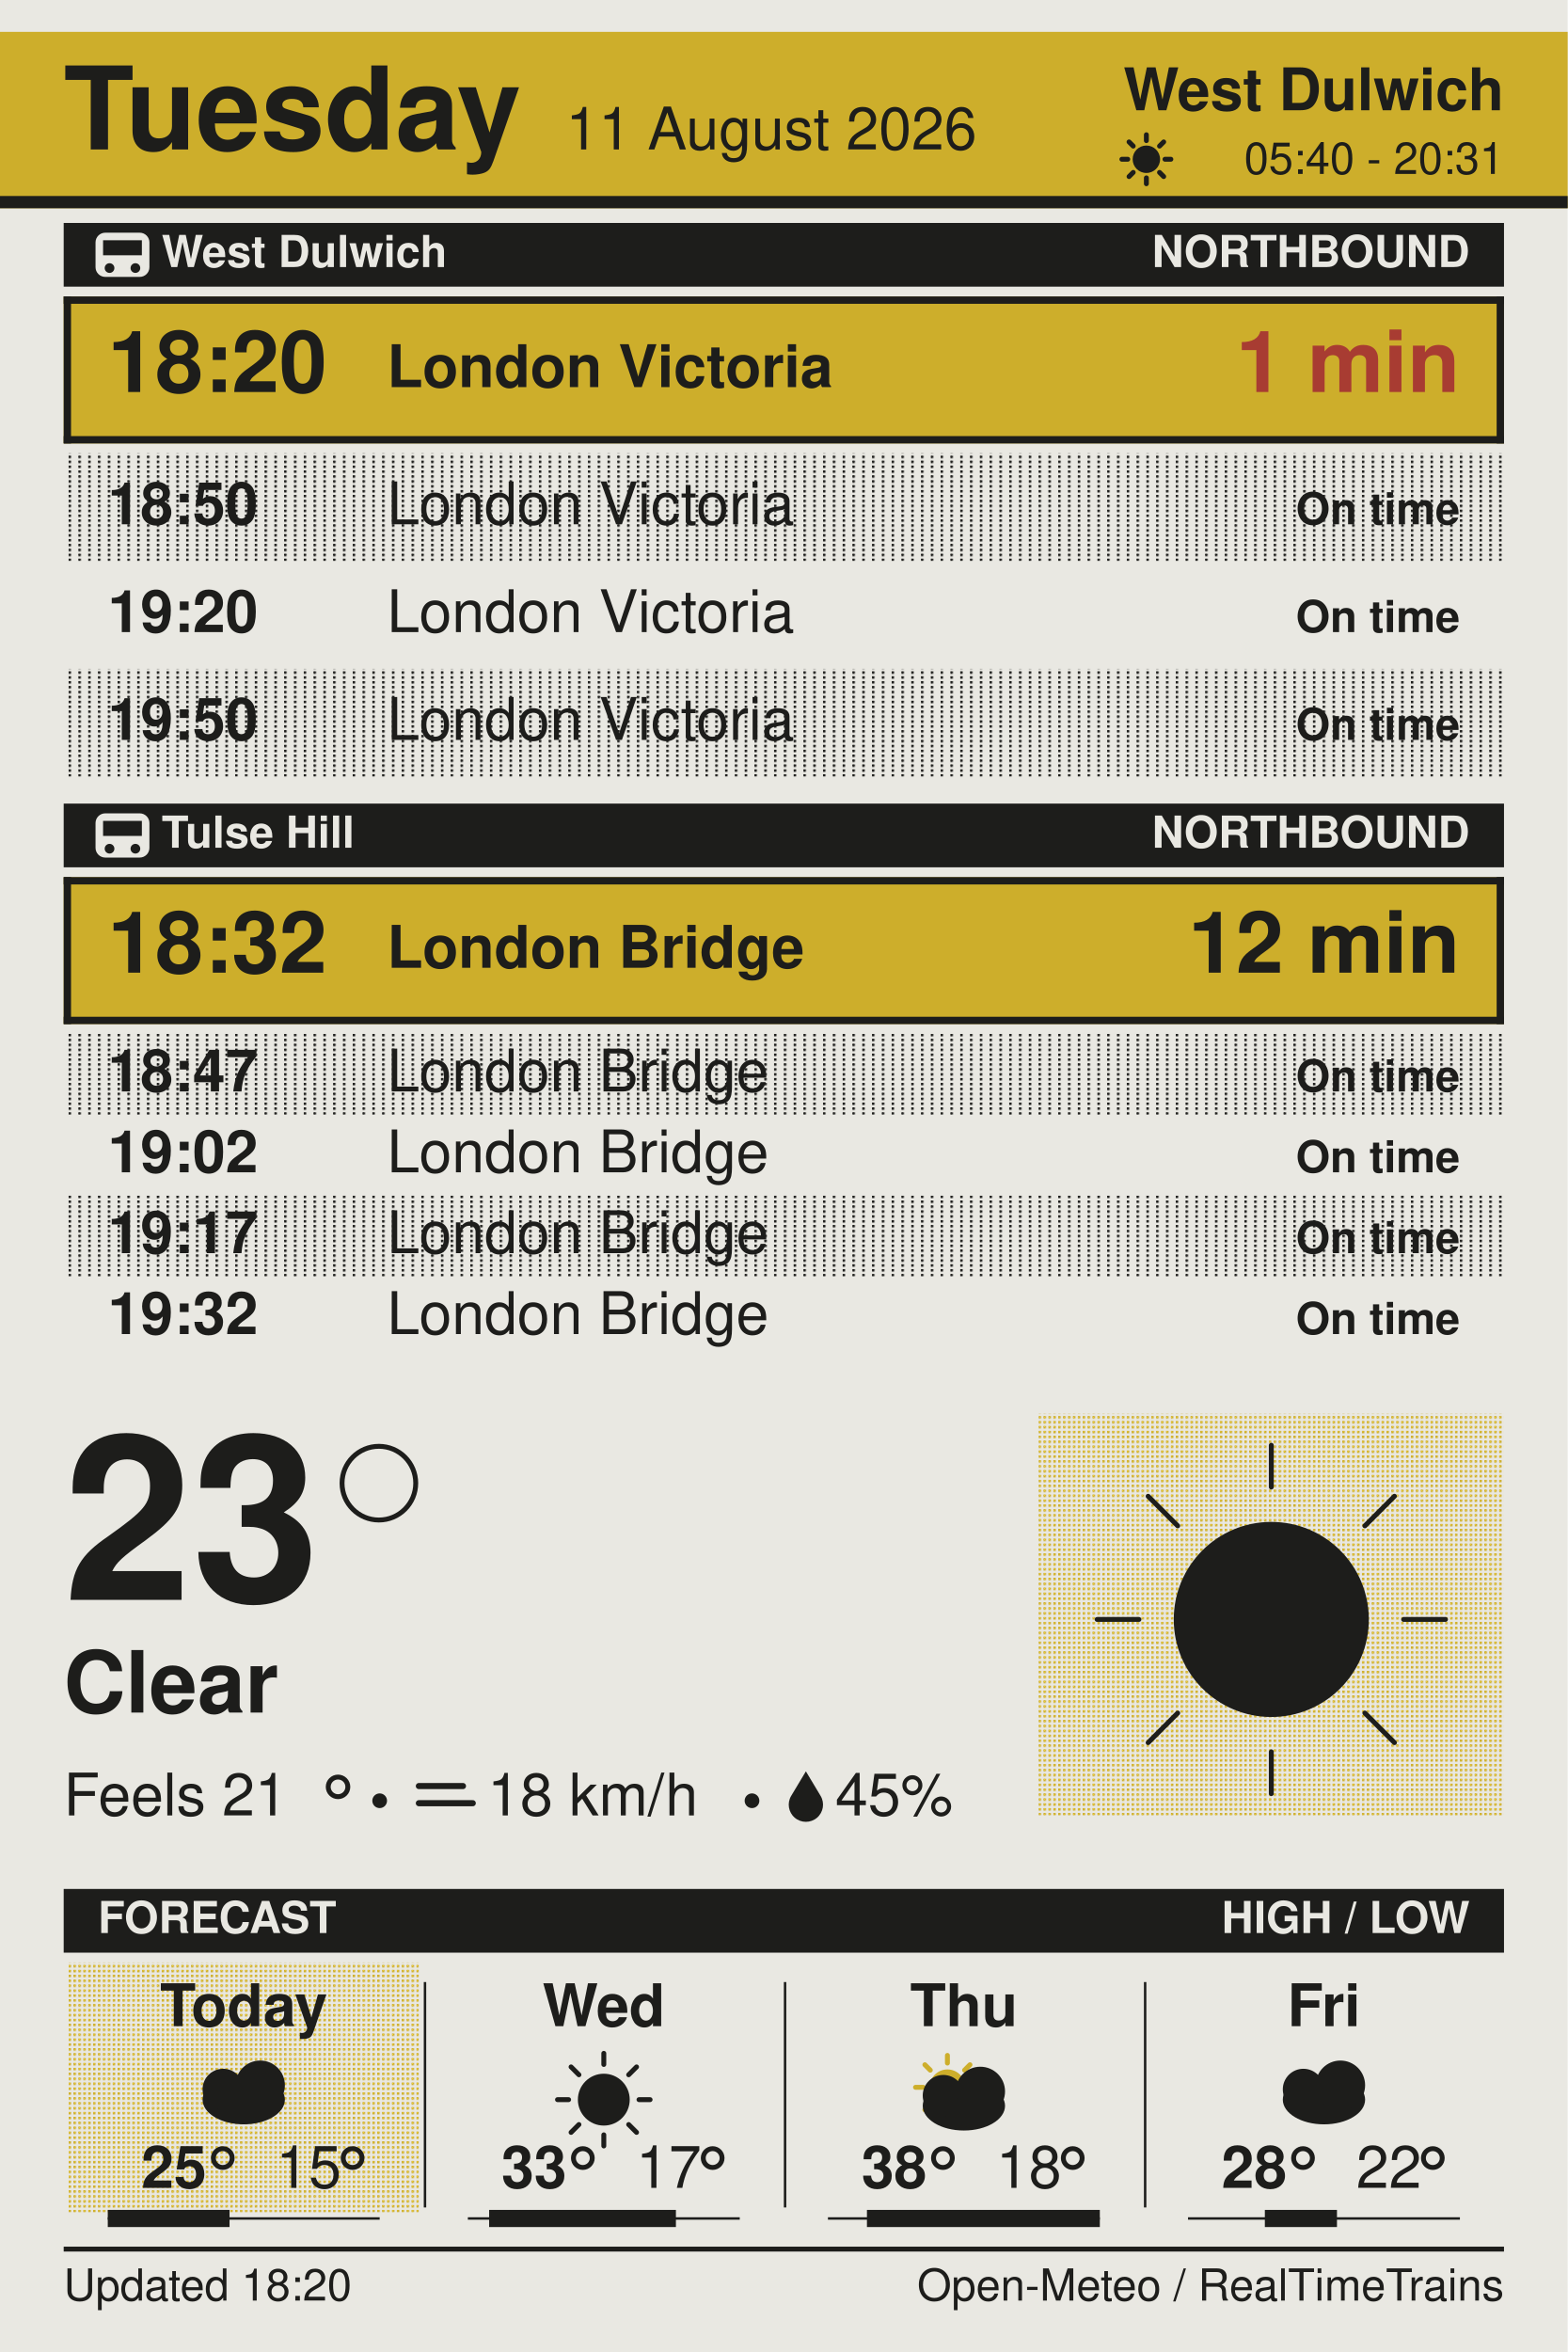
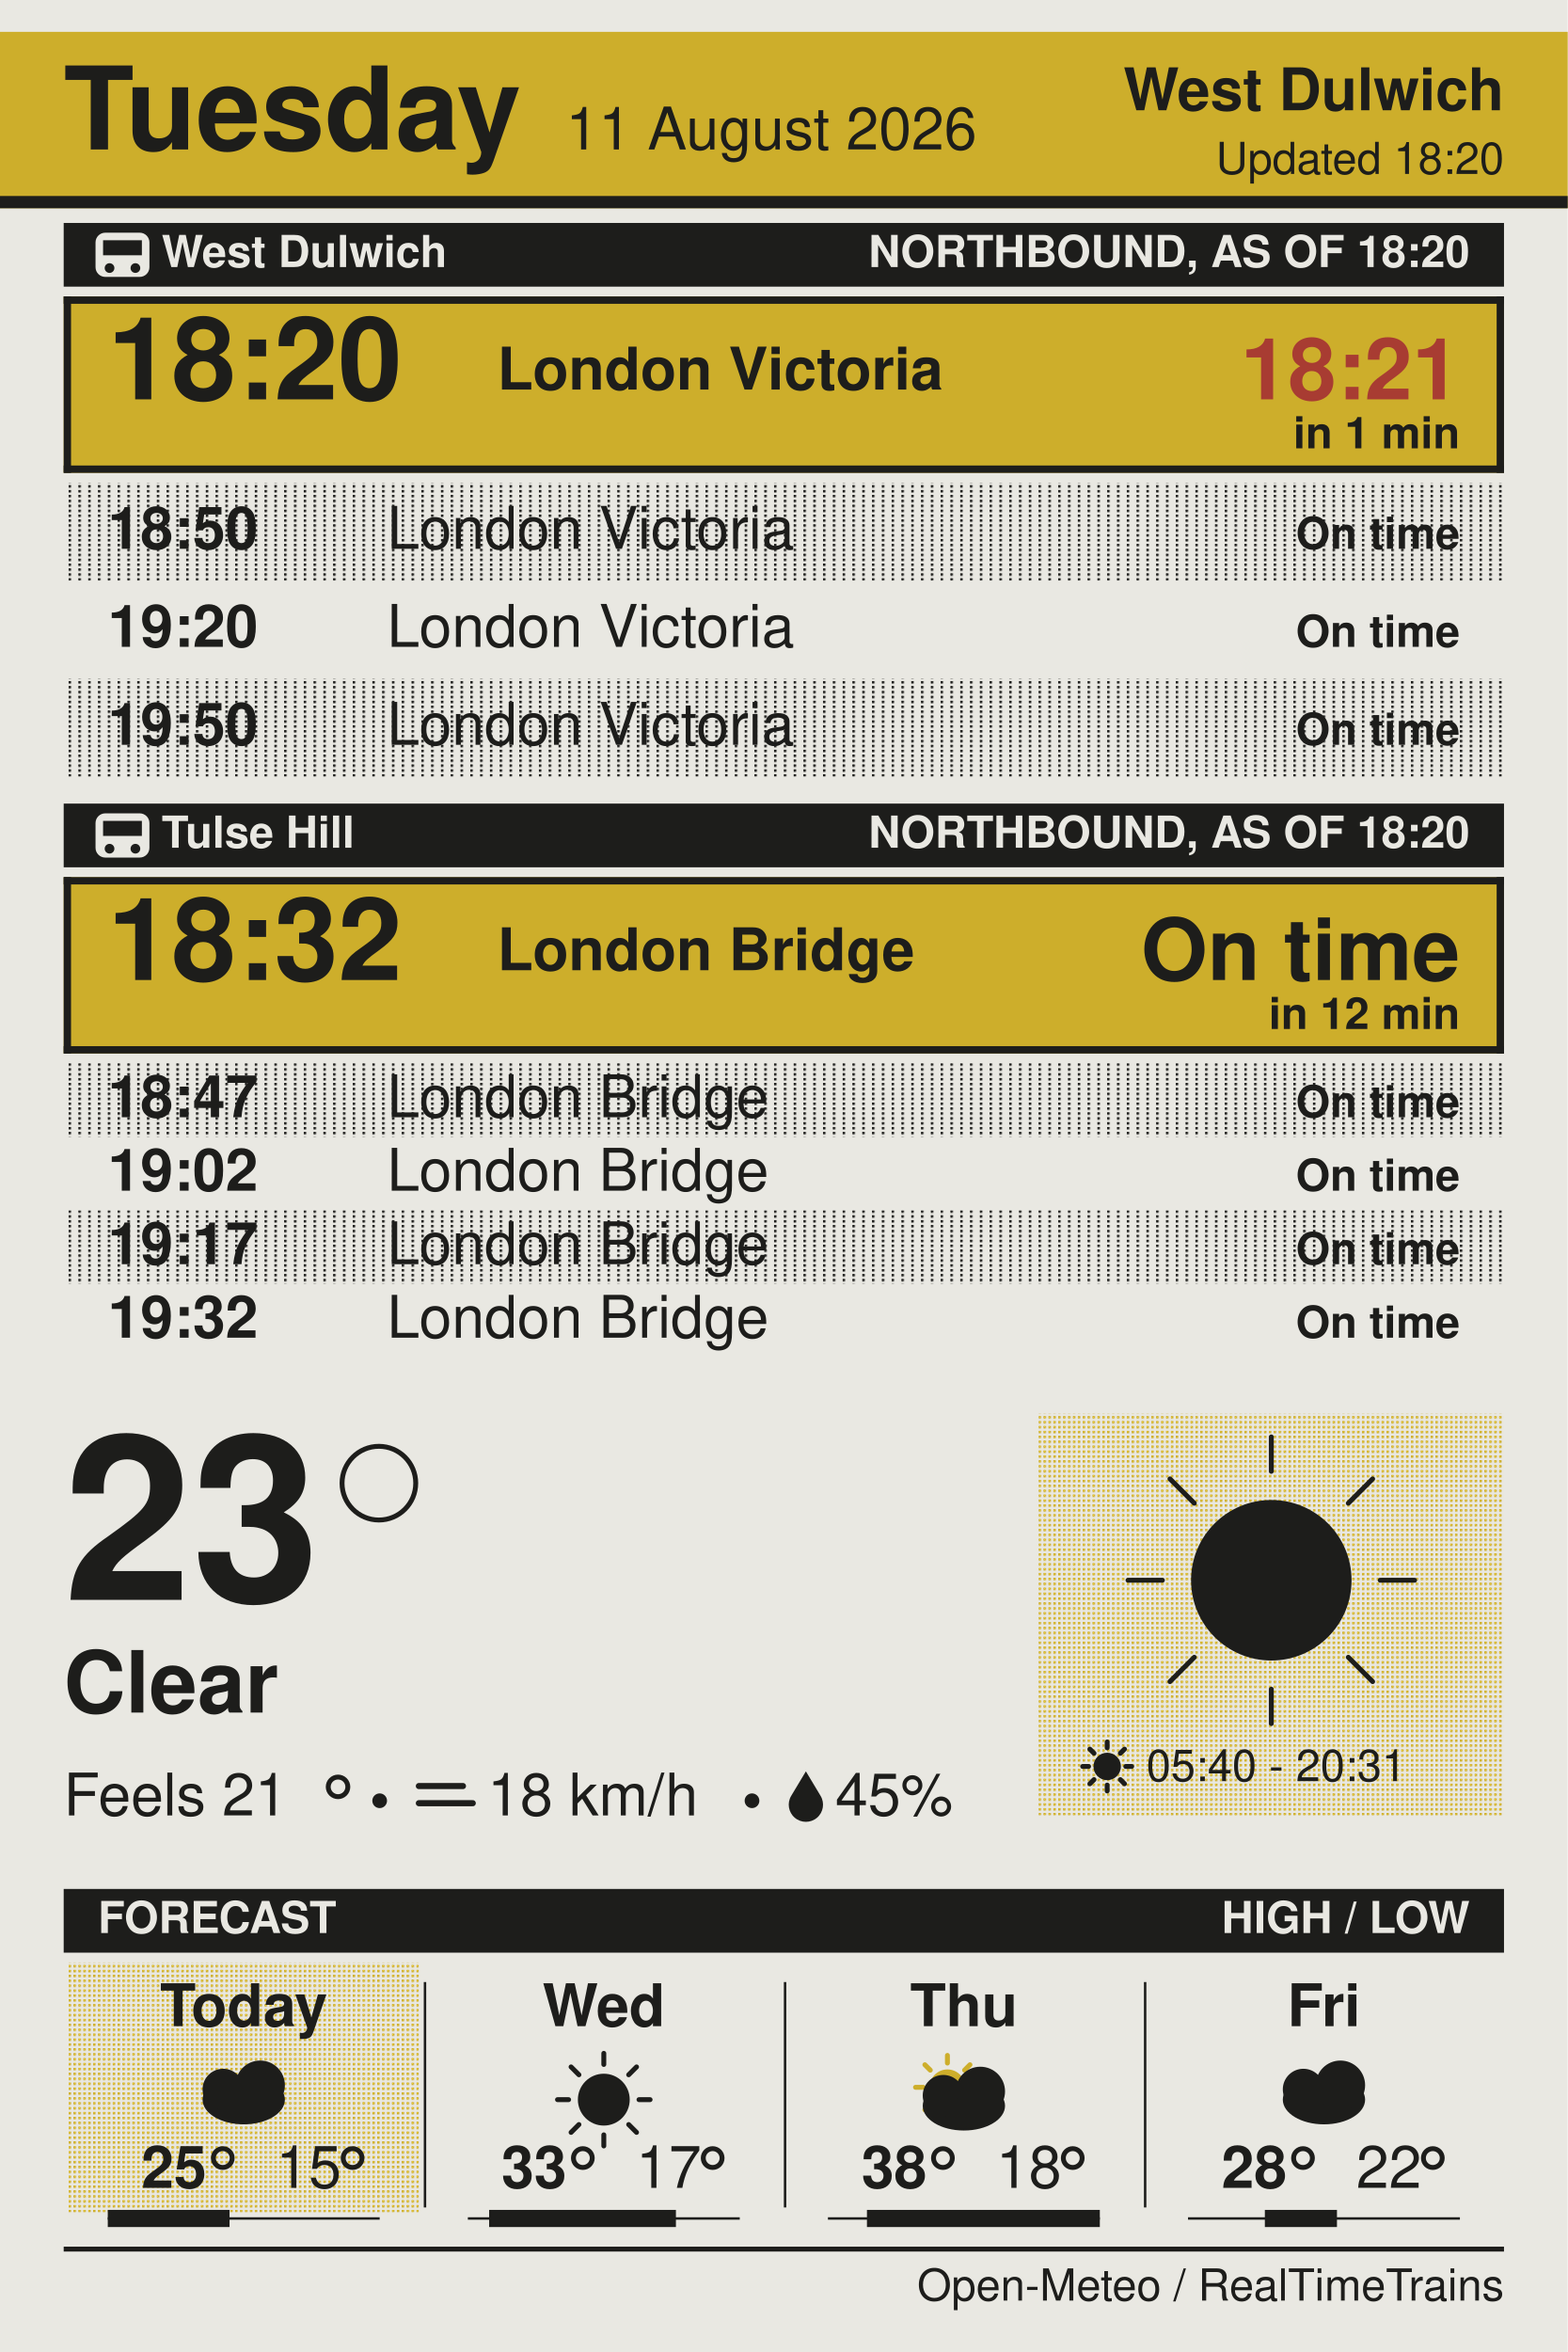
<svg xmlns="http://www.w3.org/2000/svg" viewBox="0 0 640 960" width="640" height="960" role="img" aria-label="Rendered e-ink departure and weather board">
  <defs>
    <pattern id="p50y" width="2" height="2" patternUnits="userSpaceOnUse">
      <rect x="0" y="0" width="1" height="1" fill="#CDAE2B" />
      <rect x="1" y="1" width="1" height="1" fill="#CDAE2B" />
    </pattern>
    <pattern id="p25y" width="2" height="2" patternUnits="userSpaceOnUse">
      <rect x="0" y="0" width="1" height="1" fill="#CDAE2B" />
    </pattern>
    <pattern id="p12k" width="4" height="2" patternUnits="userSpaceOnUse">
      <rect x="0" y="0" width="1" height="1" fill="#1D1D1B" />
    </pattern>
  </defs>
  <rect x="0" y="0" width="640" height="960" fill="#E9E8E2" />
  <rect x="0" y="13" width="640" height="72" fill="#CDAE2B" />
  <rect x="0" y="80" width="640" height="5" fill="#1D1D1B" />
  <text x="26" y="61" fill="#1D1D1B" font-size="47" font-family="Helvetica Neue, Helvetica, Arial, sans-serif" font-weight="700" text-anchor="start">Tuesday</text>
  <text x="231" y="61" fill="#1D1D1B" font-size="24" font-family="Helvetica Neue, Helvetica, Arial, sans-serif" font-weight="400" text-anchor="start">11 August 2026</text>
  <text x="614" y="45" fill="#1D1D1B" font-size="24" font-family="Helvetica Neue, Helvetica, Arial, sans-serif" font-weight="700" text-anchor="end">West Dulwich</text>
-   <text x="614" y="71" fill="#1D1D1B" font-size="18" font-family="Helvetica Neue, Helvetica, Arial, sans-serif" font-weight="400" text-anchor="end">05:40 - 20:31</text>
-   <circle cx="468" cy="65" r="5.6" fill="#1D1D1B" />
-   <line x1="475.6" y1="65" x2="478" y2="65" stroke="#1D1D1B" stroke-width="2" stroke-linecap="round" />
-   <line x1="473.374" y1="70.374" x2="475.071" y2="72.071" stroke="#1D1D1B" stroke-width="2" stroke-linecap="round" />
-   <line x1="468" y1="72.6" x2="468" y2="75" stroke="#1D1D1B" stroke-width="2" stroke-linecap="round" />
-   <line x1="462.626" y1="70.374" x2="460.929" y2="72.071" stroke="#1D1D1B" stroke-width="2" stroke-linecap="round" />
-   <line x1="460.4" y1="65" x2="458" y2="65" stroke="#1D1D1B" stroke-width="2" stroke-linecap="round" />
-   <line x1="462.626" y1="59.626" x2="460.929" y2="57.929" stroke="#1D1D1B" stroke-width="2" stroke-linecap="round" />
-   <line x1="468" y1="57.4" x2="468" y2="55" stroke="#1D1D1B" stroke-width="2" stroke-linecap="round" />
-   <line x1="473.374" y1="59.626" x2="475.071" y2="57.929" stroke="#1D1D1B" stroke-width="2" stroke-linecap="round" />
+   <text x="614" y="71" fill="#1D1D1B" font-size="18" font-family="Helvetica Neue, Helvetica, Arial, sans-serif" font-weight="400" text-anchor="end">Updated 18:20</text>
  <rect x="26" y="91" width="588" height="26" fill="#1D1D1B" />
  <text x="66" y="109" fill="#E9E8E2" font-size="18" font-family="Helvetica Neue, Helvetica, Arial, sans-serif" font-weight="700" text-anchor="start">West Dulwich</text>
-   <text x="600" y="109" fill="#E9E8E2" font-size="18" font-family="Helvetica Neue, Helvetica, Arial, sans-serif" font-weight="700" text-anchor="end">NORTHBOUND</text>
+   <text x="600" y="109" fill="#E9E8E2" font-size="18" font-family="Helvetica Neue, Helvetica, Arial, sans-serif" font-weight="700" text-anchor="end">NORTHBOUND, AS OF 18:20</text>
  <rect x="39" y="94.98" width="22" height="18.04" rx="3.96" fill="#E9E8E2" />
  <rect x="42.08" y="98.06" width="15.84" height="6.134" fill="#1D1D1B" />
  <circle cx="44.72" cy="109.412" r="1.98" fill="#1D1D1B" />
  <circle cx="55.28" cy="109.412" r="1.98" fill="#1D1D1B" />
-   <rect x="26" y="121" width="588" height="60" fill="#CDAE2B" />
+   <rect x="26" y="121" width="588" height="72" fill="#CDAE2B" />
  <rect x="26" y="121" width="588" height="3" fill="#1D1D1B" />
-   <rect x="26" y="178" width="588" height="3" fill="#1D1D1B" />
-   <rect x="26" y="121" width="3" height="60" fill="#1D1D1B" />
-   <rect x="611" y="121" width="3" height="60" fill="#1D1D1B" />
-   <text x="44" y="160" fill="#1D1D1B" font-size="35" font-family="Helvetica Neue, Helvetica, Arial, sans-serif" font-weight="700" text-anchor="start">18:20</text>
-   <text x="596" y="160" fill="#A83C32" font-size="35" font-family="Helvetica Neue, Helvetica, Arial, sans-serif" font-weight="700" text-anchor="end">1 min</text>
-   <text x="158" y="158" fill="#1D1D1B" font-size="24" font-family="Helvetica Neue, Helvetica, Arial, sans-serif" font-weight="700" text-anchor="start">London Victoria</text>
-   <rect x="26" y="185" width="588" height="44" fill="url(#p12k)" />
-   <text x="44" y="214" fill="#1D1D1B" font-size="24" font-family="Helvetica Neue, Helvetica, Arial, sans-serif" font-weight="700" text-anchor="start">18:50</text>
-   <text x="596" y="214" fill="#1D1D1B" font-size="18" font-family="Helvetica Neue, Helvetica, Arial, sans-serif" font-weight="700" text-anchor="end">On time</text>
-   <text x="158" y="214" fill="#1D1D1B" font-size="24" font-family="Helvetica Neue, Helvetica, Arial, sans-serif" font-weight="400" text-anchor="start">London Victoria</text>
-   <text x="44" y="258" fill="#1D1D1B" font-size="24" font-family="Helvetica Neue, Helvetica, Arial, sans-serif" font-weight="700" text-anchor="start">19:20</text>
-   <text x="596" y="258" fill="#1D1D1B" font-size="18" font-family="Helvetica Neue, Helvetica, Arial, sans-serif" font-weight="700" text-anchor="end">On time</text>
-   <text x="158" y="258" fill="#1D1D1B" font-size="24" font-family="Helvetica Neue, Helvetica, Arial, sans-serif" font-weight="400" text-anchor="start">London Victoria</text>
-   <rect x="26" y="273" width="588" height="44" fill="url(#p12k)" />
-   <text x="44" y="302" fill="#1D1D1B" font-size="24" font-family="Helvetica Neue, Helvetica, Arial, sans-serif" font-weight="700" text-anchor="start">19:50</text>
-   <text x="596" y="302" fill="#1D1D1B" font-size="18" font-family="Helvetica Neue, Helvetica, Arial, sans-serif" font-weight="700" text-anchor="end">On time</text>
-   <text x="158" y="302" fill="#1D1D1B" font-size="24" font-family="Helvetica Neue, Helvetica, Arial, sans-serif" font-weight="400" text-anchor="start">London Victoria</text>
+   <rect x="26" y="190" width="588" height="3" fill="#1D1D1B" />
+   <rect x="26" y="121" width="3" height="72" fill="#1D1D1B" />
+   <rect x="611" y="121" width="3" height="72" fill="#1D1D1B" />
+   <text x="44" y="163" fill="#1D1D1B" font-size="47" font-family="Helvetica Neue, Helvetica, Arial, sans-serif" font-weight="700" text-anchor="start">18:20</text>
+   <text x="596" y="163" fill="#A83C32" font-size="35" font-family="Helvetica Neue, Helvetica, Arial, sans-serif" font-weight="700" text-anchor="end">18:21</text>
+   <text x="596" y="183" fill="#1D1D1B" font-size="18" font-family="Helvetica Neue, Helvetica, Arial, sans-serif" font-weight="700" text-anchor="end">in 1 min</text>
+   <text x="203" y="159" fill="#1D1D1B" font-size="24" font-family="Helvetica Neue, Helvetica, Arial, sans-serif" font-weight="700" text-anchor="start">London Victoria</text>
+   <rect x="26" y="197" width="588" height="40" fill="url(#p12k)" />
+   <text x="44" y="224" fill="#1D1D1B" font-size="24" font-family="Helvetica Neue, Helvetica, Arial, sans-serif" font-weight="700" text-anchor="start">18:50</text>
+   <text x="596" y="224" fill="#1D1D1B" font-size="18" font-family="Helvetica Neue, Helvetica, Arial, sans-serif" font-weight="700" text-anchor="end">On time</text>
+   <text x="158" y="224" fill="#1D1D1B" font-size="24" font-family="Helvetica Neue, Helvetica, Arial, sans-serif" font-weight="400" text-anchor="start">London Victoria</text>
+   <text x="44" y="264" fill="#1D1D1B" font-size="24" font-family="Helvetica Neue, Helvetica, Arial, sans-serif" font-weight="700" text-anchor="start">19:20</text>
+   <text x="596" y="264" fill="#1D1D1B" font-size="18" font-family="Helvetica Neue, Helvetica, Arial, sans-serif" font-weight="700" text-anchor="end">On time</text>
+   <text x="158" y="264" fill="#1D1D1B" font-size="24" font-family="Helvetica Neue, Helvetica, Arial, sans-serif" font-weight="400" text-anchor="start">London Victoria</text>
+   <rect x="26" y="277" width="588" height="40" fill="url(#p12k)" />
+   <text x="44" y="304" fill="#1D1D1B" font-size="24" font-family="Helvetica Neue, Helvetica, Arial, sans-serif" font-weight="700" text-anchor="start">19:50</text>
+   <text x="596" y="304" fill="#1D1D1B" font-size="18" font-family="Helvetica Neue, Helvetica, Arial, sans-serif" font-weight="700" text-anchor="end">On time</text>
+   <text x="158" y="304" fill="#1D1D1B" font-size="24" font-family="Helvetica Neue, Helvetica, Arial, sans-serif" font-weight="400" text-anchor="start">London Victoria</text>
  <rect x="26" y="328" width="588" height="26" fill="#1D1D1B" />
  <text x="66" y="346" fill="#E9E8E2" font-size="18" font-family="Helvetica Neue, Helvetica, Arial, sans-serif" font-weight="700" text-anchor="start">Tulse Hill</text>
-   <text x="600" y="346" fill="#E9E8E2" font-size="18" font-family="Helvetica Neue, Helvetica, Arial, sans-serif" font-weight="700" text-anchor="end">NORTHBOUND</text>
+   <text x="600" y="346" fill="#E9E8E2" font-size="18" font-family="Helvetica Neue, Helvetica, Arial, sans-serif" font-weight="700" text-anchor="end">NORTHBOUND, AS OF 18:20</text>
  <rect x="39" y="331.98" width="22" height="18.04" rx="3.96" fill="#E9E8E2" />
  <rect x="42.08" y="335.06" width="15.84" height="6.134" fill="#1D1D1B" />
  <circle cx="44.72" cy="346.412" r="1.98" fill="#1D1D1B" />
  <circle cx="55.28" cy="346.412" r="1.98" fill="#1D1D1B" />
-   <rect x="26" y="358" width="588" height="60" fill="#CDAE2B" />
+   <rect x="26" y="358" width="588" height="72" fill="#CDAE2B" />
  <rect x="26" y="358" width="588" height="3" fill="#1D1D1B" />
-   <rect x="26" y="415" width="588" height="3" fill="#1D1D1B" />
-   <rect x="26" y="358" width="3" height="60" fill="#1D1D1B" />
-   <rect x="611" y="358" width="3" height="60" fill="#1D1D1B" />
-   <text x="44" y="397" fill="#1D1D1B" font-size="35" font-family="Helvetica Neue, Helvetica, Arial, sans-serif" font-weight="700" text-anchor="start">18:32</text>
-   <text x="596" y="397" fill="#1D1D1B" font-size="35" font-family="Helvetica Neue, Helvetica, Arial, sans-serif" font-weight="700" text-anchor="end">12 min</text>
-   <text x="158" y="395" fill="#1D1D1B" font-size="24" font-family="Helvetica Neue, Helvetica, Arial, sans-serif" font-weight="700" text-anchor="start">London Bridge</text>
-   <rect x="26" y="422" width="588" height="33" fill="url(#p12k)" />
-   <text x="44" y="445.5" fill="#1D1D1B" font-size="24" font-family="Helvetica Neue, Helvetica, Arial, sans-serif" font-weight="700" text-anchor="start">18:47</text>
-   <text x="596" y="445.5" fill="#1D1D1B" font-size="18" font-family="Helvetica Neue, Helvetica, Arial, sans-serif" font-weight="700" text-anchor="end">On time</text>
-   <text x="158" y="445.5" fill="#1D1D1B" font-size="24" font-family="Helvetica Neue, Helvetica, Arial, sans-serif" font-weight="400" text-anchor="start">London Bridge</text>
-   <text x="44" y="478.5" fill="#1D1D1B" font-size="24" font-family="Helvetica Neue, Helvetica, Arial, sans-serif" font-weight="700" text-anchor="start">19:02</text>
-   <text x="596" y="478.5" fill="#1D1D1B" font-size="18" font-family="Helvetica Neue, Helvetica, Arial, sans-serif" font-weight="700" text-anchor="end">On time</text>
-   <text x="158" y="478.5" fill="#1D1D1B" font-size="24" font-family="Helvetica Neue, Helvetica, Arial, sans-serif" font-weight="400" text-anchor="start">London Bridge</text>
-   <rect x="26" y="488" width="588" height="33" fill="url(#p12k)" />
-   <text x="44" y="511.5" fill="#1D1D1B" font-size="24" font-family="Helvetica Neue, Helvetica, Arial, sans-serif" font-weight="700" text-anchor="start">19:17</text>
-   <text x="596" y="511.5" fill="#1D1D1B" font-size="18" font-family="Helvetica Neue, Helvetica, Arial, sans-serif" font-weight="700" text-anchor="end">On time</text>
-   <text x="158" y="511.5" fill="#1D1D1B" font-size="24" font-family="Helvetica Neue, Helvetica, Arial, sans-serif" font-weight="400" text-anchor="start">London Bridge</text>
-   <text x="44" y="544.5" fill="#1D1D1B" font-size="24" font-family="Helvetica Neue, Helvetica, Arial, sans-serif" font-weight="700" text-anchor="start">19:32</text>
-   <text x="596" y="544.5" fill="#1D1D1B" font-size="18" font-family="Helvetica Neue, Helvetica, Arial, sans-serif" font-weight="700" text-anchor="end">On time</text>
-   <text x="158" y="544.5" fill="#1D1D1B" font-size="24" font-family="Helvetica Neue, Helvetica, Arial, sans-serif" font-weight="400" text-anchor="start">London Bridge</text>
+   <rect x="26" y="427" width="588" height="3" fill="#1D1D1B" />
+   <rect x="26" y="358" width="3" height="72" fill="#1D1D1B" />
+   <rect x="611" y="358" width="3" height="72" fill="#1D1D1B" />
+   <text x="44" y="400" fill="#1D1D1B" font-size="47" font-family="Helvetica Neue, Helvetica, Arial, sans-serif" font-weight="700" text-anchor="start">18:32</text>
+   <text x="596" y="400" fill="#1D1D1B" font-size="35" font-family="Helvetica Neue, Helvetica, Arial, sans-serif" font-weight="700" text-anchor="end">On time</text>
+   <text x="596" y="420" fill="#1D1D1B" font-size="18" font-family="Helvetica Neue, Helvetica, Arial, sans-serif" font-weight="700" text-anchor="end">in 12 min</text>
+   <text x="203" y="396" fill="#1D1D1B" font-size="24" font-family="Helvetica Neue, Helvetica, Arial, sans-serif" font-weight="700" text-anchor="start">London Bridge</text>
+   <rect x="26" y="434" width="588" height="30" fill="url(#p12k)" />
+   <text x="44" y="456" fill="#1D1D1B" font-size="24" font-family="Helvetica Neue, Helvetica, Arial, sans-serif" font-weight="700" text-anchor="start">18:47</text>
+   <text x="596" y="456" fill="#1D1D1B" font-size="18" font-family="Helvetica Neue, Helvetica, Arial, sans-serif" font-weight="700" text-anchor="end">On time</text>
+   <text x="158" y="456" fill="#1D1D1B" font-size="24" font-family="Helvetica Neue, Helvetica, Arial, sans-serif" font-weight="400" text-anchor="start">London Bridge</text>
+   <text x="44" y="486" fill="#1D1D1B" font-size="24" font-family="Helvetica Neue, Helvetica, Arial, sans-serif" font-weight="700" text-anchor="start">19:02</text>
+   <text x="596" y="486" fill="#1D1D1B" font-size="18" font-family="Helvetica Neue, Helvetica, Arial, sans-serif" font-weight="700" text-anchor="end">On time</text>
+   <text x="158" y="486" fill="#1D1D1B" font-size="24" font-family="Helvetica Neue, Helvetica, Arial, sans-serif" font-weight="400" text-anchor="start">London Bridge</text>
+   <rect x="26" y="494" width="588" height="30" fill="url(#p12k)" />
+   <text x="44" y="516" fill="#1D1D1B" font-size="24" font-family="Helvetica Neue, Helvetica, Arial, sans-serif" font-weight="700" text-anchor="start">19:17</text>
+   <text x="596" y="516" fill="#1D1D1B" font-size="18" font-family="Helvetica Neue, Helvetica, Arial, sans-serif" font-weight="700" text-anchor="end">On time</text>
+   <text x="158" y="516" fill="#1D1D1B" font-size="24" font-family="Helvetica Neue, Helvetica, Arial, sans-serif" font-weight="400" text-anchor="start">London Bridge</text>
+   <text x="44" y="546" fill="#1D1D1B" font-size="24" font-family="Helvetica Neue, Helvetica, Arial, sans-serif" font-weight="700" text-anchor="start">19:32</text>
+   <text x="596" y="546" fill="#1D1D1B" font-size="18" font-family="Helvetica Neue, Helvetica, Arial, sans-serif" font-weight="700" text-anchor="end">On time</text>
+   <text x="158" y="546" fill="#1D1D1B" font-size="24" font-family="Helvetica Neue, Helvetica, Arial, sans-serif" font-weight="400" text-anchor="start">London Bridge</text>
  <rect x="424" y="577" width="190" height="164" fill="url(#p25y)" />
  <text x="26" y="653" fill="#1D1D1B" font-size="94" font-family="Helvetica Neue, Helvetica, Arial, sans-serif" font-weight="700" text-anchor="start">23</text>
  <circle cx="154.68" cy="605.373" r="15.04" fill="none" stroke="#1D1D1B" stroke-width="2" />
  <text x="26" y="699" fill="#1D1D1B" font-size="35" font-family="Helvetica Neue, Helvetica, Arial, sans-serif" font-weight="700" text-anchor="start">Clear</text>
  <text x="26" y="741" fill="#1D1D1B" font-size="24" font-family="Helvetica Neue, Helvetica, Arial, sans-serif" font-weight="400" text-anchor="start">Feels 21</text>
  <circle cx="138" cy="729.333" r="4" fill="none" stroke="#1D1D1B" stroke-width="2" />
  <circle cx="155" cy="735" r="3" fill="#1D1D1B" />
  <line x1="171" y1="729" x2="189" y2="729" stroke="#1D1D1B" stroke-width="2.5" stroke-linecap="round" />
  <line x1="171" y1="736" x2="193" y2="736" stroke="#1D1D1B" stroke-width="2.5" stroke-linecap="round" />
  <text x="199" y="741" fill="#1D1D1B" font-size="24" font-family="Helvetica Neue, Helvetica, Arial, sans-serif" font-weight="400" text-anchor="start">18 km/h</text>
  <circle cx="307" cy="735" r="3" fill="#1D1D1B" />
  <path d="M 329 723 l 6 10 a 7 7 0 1 1 -12 0 Z" fill="#1D1D1B" />
  <text x="341" y="741" fill="#1D1D1B" font-size="24" font-family="Helvetica Neue, Helvetica, Arial, sans-serif" font-weight="400" text-anchor="start">45%</text>
-   <circle cx="519" cy="661" r="39.816" fill="#1D1D1B" />
-   <line x1="573.036" y1="661" x2="590.1" y2="661" stroke="#1D1D1B" stroke-width="2" stroke-linecap="round" />
-   <line x1="557.209" y1="699.209" x2="569.275" y2="711.275" stroke="#1D1D1B" stroke-width="2" stroke-linecap="round" />
-   <line x1="519" y1="715.036" x2="519" y2="732.1" stroke="#1D1D1B" stroke-width="2" stroke-linecap="round" />
-   <line x1="480.791" y1="699.209" x2="468.725" y2="711.275" stroke="#1D1D1B" stroke-width="2" stroke-linecap="round" />
-   <line x1="464.964" y1="661" x2="447.9" y2="661" stroke="#1D1D1B" stroke-width="2" stroke-linecap="round" />
-   <line x1="480.791" y1="622.791" x2="468.725" y2="610.725" stroke="#1D1D1B" stroke-width="2" stroke-linecap="round" />
-   <line x1="519" y1="606.964" x2="519" y2="589.9" stroke="#1D1D1B" stroke-width="2" stroke-linecap="round" />
-   <line x1="557.209" y1="622.791" x2="569.275" y2="610.725" stroke="#1D1D1B" stroke-width="2" stroke-linecap="round" />
+   <circle cx="519" cy="645" r="32.76" fill="#1D1D1B" />
+   <line x1="563.46" y1="645" x2="577.5" y2="645" stroke="#1D1D1B" stroke-width="2" stroke-linecap="round" />
+   <line x1="550.438" y1="676.438" x2="560.366" y2="686.366" stroke="#1D1D1B" stroke-width="2" stroke-linecap="round" />
+   <line x1="519" y1="689.46" x2="519" y2="703.5" stroke="#1D1D1B" stroke-width="2" stroke-linecap="round" />
+   <line x1="487.562" y1="676.438" x2="477.634" y2="686.366" stroke="#1D1D1B" stroke-width="2" stroke-linecap="round" />
+   <line x1="474.54" y1="645" x2="460.5" y2="645" stroke="#1D1D1B" stroke-width="2" stroke-linecap="round" />
+   <line x1="487.562" y1="613.562" x2="477.634" y2="603.634" stroke="#1D1D1B" stroke-width="2" stroke-linecap="round" />
+   <line x1="519" y1="600.54" x2="519" y2="586.5" stroke="#1D1D1B" stroke-width="2" stroke-linecap="round" />
+   <line x1="550.438" y1="613.562" x2="560.366" y2="603.634" stroke="#1D1D1B" stroke-width="2" stroke-linecap="round" />
+   <circle cx="452" cy="721" r="5.6" fill="#1D1D1B" />
+   <line x1="459.6" y1="721" x2="462" y2="721" stroke="#1D1D1B" stroke-width="2" stroke-linecap="round" />
+   <line x1="457.374" y1="726.374" x2="459.071" y2="728.071" stroke="#1D1D1B" stroke-width="2" stroke-linecap="round" />
+   <line x1="452" y1="728.6" x2="452" y2="731" stroke="#1D1D1B" stroke-width="2" stroke-linecap="round" />
+   <line x1="446.626" y1="726.374" x2="444.929" y2="728.071" stroke="#1D1D1B" stroke-width="2" stroke-linecap="round" />
+   <line x1="444.4" y1="721" x2="442" y2="721" stroke="#1D1D1B" stroke-width="2" stroke-linecap="round" />
+   <line x1="446.626" y1="715.626" x2="444.929" y2="713.929" stroke="#1D1D1B" stroke-width="2" stroke-linecap="round" />
+   <line x1="452" y1="713.4" x2="452" y2="711" stroke="#1D1D1B" stroke-width="2" stroke-linecap="round" />
+   <line x1="457.374" y1="715.626" x2="459.071" y2="713.929" stroke="#1D1D1B" stroke-width="2" stroke-linecap="round" />
+   <text x="468" y="727" fill="#1D1D1B" font-size="18" font-family="Helvetica Neue, Helvetica, Arial, sans-serif" font-weight="400" text-anchor="start">05:40 - 20:31</text>
  <rect x="26" y="771" width="588" height="26" fill="#1D1D1B" />
  <text x="40" y="789" fill="#E9E8E2" font-size="18" font-family="Helvetica Neue, Helvetica, Arial, sans-serif" font-weight="700" text-anchor="start">FORECAST</text>
  <text x="600" y="789" fill="#E9E8E2" font-size="18" font-family="Helvetica Neue, Helvetica, Arial, sans-serif" font-weight="700" text-anchor="end">HIGH / LOW</text>
  <rect x="28" y="801" width="143" height="102" fill="url(#p25y)" />
  <text x="99.5" y="827" fill="#1D1D1B" font-size="24" font-family="Helvetica Neue, Helvetica, Arial, sans-serif" font-weight="700" text-anchor="middle">Today</text>
  <ellipse cx="99.5" cy="857" rx="16.8" ry="10.08" fill="#1D1D1B" />
  <circle cx="91.1" cy="852.8" r="8.4" fill="#1D1D1B" />
  <circle cx="106.22" cy="851.12" r="10.08" fill="#1D1D1B" />
  <text x="57.66" y="893" fill="#1D1D1B" font-size="24" font-family="Helvetica Neue, Helvetica, Arial, sans-serif" font-weight="700" text-anchor="start">25</text>
  <circle cx="90.94" cy="880.84" r="3.84" fill="none" stroke="#1D1D1B" stroke-width="2" />
  <text x="112.66" y="893" fill="#1D1D1B" font-size="24" font-family="Helvetica Neue, Helvetica, Arial, sans-serif" font-weight="400" text-anchor="start">15</text>
  <circle cx="143.94" cy="880.84" r="3.84" fill="none" stroke="#1D1D1B" stroke-width="2" />
  <rect x="44" y="905" width="111" height="1" fill="#1D1D1B" />
  <rect x="44" y="902" width="49.709" height="7" fill="#1D1D1B" />
  <rect x="173" y="809" width="1" height="92" fill="#1D1D1B" />
  <text x="246.5" y="827" fill="#1D1D1B" font-size="24" font-family="Helvetica Neue, Helvetica, Arial, sans-serif" font-weight="700" text-anchor="middle">Wed</text>
  <circle cx="246.5" cy="857" r="10.584" fill="#1D1D1B" />
  <line x1="260.864" y1="857" x2="265.4" y2="857" stroke="#1D1D1B" stroke-width="2" stroke-linecap="round" />
  <line x1="256.657" y1="867.157" x2="259.864" y2="870.364" stroke="#1D1D1B" stroke-width="2" stroke-linecap="round" />
  <line x1="246.5" y1="871.364" x2="246.5" y2="875.9" stroke="#1D1D1B" stroke-width="2" stroke-linecap="round" />
  <line x1="236.343" y1="867.157" x2="233.136" y2="870.364" stroke="#1D1D1B" stroke-width="2" stroke-linecap="round" />
  <line x1="232.136" y1="857" x2="227.6" y2="857" stroke="#1D1D1B" stroke-width="2" stroke-linecap="round" />
  <line x1="236.343" y1="846.843" x2="233.136" y2="843.636" stroke="#1D1D1B" stroke-width="2" stroke-linecap="round" />
  <line x1="246.5" y1="842.636" x2="246.5" y2="838.1" stroke="#1D1D1B" stroke-width="2" stroke-linecap="round" />
  <line x1="256.657" y1="846.843" x2="259.864" y2="843.636" stroke="#1D1D1B" stroke-width="2" stroke-linecap="round" />
  <text x="204.66" y="893" fill="#1D1D1B" font-size="24" font-family="Helvetica Neue, Helvetica, Arial, sans-serif" font-weight="700" text-anchor="start">33</text>
  <circle cx="237.94" cy="880.84" r="3.84" fill="none" stroke="#1D1D1B" stroke-width="2" />
  <text x="259.66" y="893" fill="#1D1D1B" font-size="24" font-family="Helvetica Neue, Helvetica, Arial, sans-serif" font-weight="400" text-anchor="start">17</text>
  <circle cx="290.94" cy="880.84" r="3.84" fill="none" stroke="#1D1D1B" stroke-width="2" />
  <rect x="191" y="905" width="111" height="1" fill="#1D1D1B" />
  <rect x="199.687" y="902" width="76.252" height="7" fill="#1D1D1B" />
  <rect x="320" y="809" width="1" height="92" fill="#1D1D1B" />
  <text x="393.5" y="827" fill="#1D1D1B" font-size="24" font-family="Helvetica Neue, Helvetica, Arial, sans-serif" font-weight="700" text-anchor="middle">Thu</text>
  <circle cx="386.78" cy="851.96" r="7.291" fill="#CDAE2B" />
  <line x1="396.675" y1="851.96" x2="399.8" y2="851.96" stroke="#CDAE2B" stroke-width="2" stroke-linecap="round" />
  <line x1="393.777" y1="858.957" x2="395.987" y2="861.167" stroke="#CDAE2B" stroke-width="2" stroke-linecap="round" />
  <line x1="386.78" y1="861.855" x2="386.78" y2="864.98" stroke="#CDAE2B" stroke-width="2" stroke-linecap="round" />
  <line x1="379.783" y1="858.957" x2="377.573" y2="861.167" stroke="#CDAE2B" stroke-width="2" stroke-linecap="round" />
  <line x1="376.885" y1="851.96" x2="373.76" y2="851.96" stroke="#CDAE2B" stroke-width="2" stroke-linecap="round" />
  <line x1="379.783" y1="844.963" x2="377.573" y2="842.753" stroke="#CDAE2B" stroke-width="2" stroke-linecap="round" />
  <line x1="386.78" y1="842.065" x2="386.78" y2="838.94" stroke="#CDAE2B" stroke-width="2" stroke-linecap="round" />
  <line x1="393.777" y1="844.963" x2="395.987" y2="842.753" stroke="#CDAE2B" stroke-width="2" stroke-linecap="round" />
  <ellipse cx="393.5" cy="859.52" rx="16.8" ry="10.08" fill="#1D1D1B" />
  <circle cx="385.1" cy="855.32" r="8.4" fill="#1D1D1B" />
  <circle cx="400.22" cy="853.64" r="10.08" fill="#1D1D1B" />
  <text x="351.66" y="893" fill="#1D1D1B" font-size="24" font-family="Helvetica Neue, Helvetica, Arial, sans-serif" font-weight="700" text-anchor="start">38</text>
  <circle cx="384.94" cy="880.84" r="3.84" fill="none" stroke="#1D1D1B" stroke-width="2" />
  <text x="406.66" y="893" fill="#1D1D1B" font-size="24" font-family="Helvetica Neue, Helvetica, Arial, sans-serif" font-weight="400" text-anchor="start">18</text>
  <circle cx="437.94" cy="880.84" r="3.84" fill="none" stroke="#1D1D1B" stroke-width="2" />
  <rect x="338" y="905" width="111" height="1" fill="#1D1D1B" />
  <rect x="353.926" y="902" width="95.074" height="7" fill="#1D1D1B" />
  <rect x="467" y="809" width="1" height="92" fill="#1D1D1B" />
  <text x="540.5" y="827" fill="#1D1D1B" font-size="24" font-family="Helvetica Neue, Helvetica, Arial, sans-serif" font-weight="700" text-anchor="middle">Fri</text>
  <ellipse cx="540.5" cy="857" rx="16.8" ry="10.08" fill="#1D1D1B" />
  <circle cx="532.1" cy="852.8" r="8.4" fill="#1D1D1B" />
  <circle cx="547.22" cy="851.12" r="10.08" fill="#1D1D1B" />
  <text x="498.66" y="893" fill="#1D1D1B" font-size="24" font-family="Helvetica Neue, Helvetica, Arial, sans-serif" font-weight="700" text-anchor="start">28</text>
  <circle cx="531.94" cy="880.84" r="3.84" fill="none" stroke="#1D1D1B" stroke-width="2" />
  <text x="553.66" y="893" fill="#1D1D1B" font-size="24" font-family="Helvetica Neue, Helvetica, Arial, sans-serif" font-weight="400" text-anchor="start">22</text>
  <circle cx="584.94" cy="880.84" r="3.84" fill="none" stroke="#1D1D1B" stroke-width="2" />
  <rect x="485" y="905" width="111" height="1" fill="#1D1D1B" />
  <rect x="516.37" y="902" width="29.439" height="7" fill="#1D1D1B" />
  <rect x="26" y="917" width="588" height="2" fill="#1D1D1B" />
-   <text x="26" y="939" fill="#1D1D1B" font-size="18" font-family="Helvetica Neue, Helvetica, Arial, sans-serif" font-weight="400" text-anchor="start">Updated 18:20</text>
  <text x="614" y="939" fill="#1D1D1B" font-size="18" font-family="Helvetica Neue, Helvetica, Arial, sans-serif" font-weight="400" text-anchor="end">Open-Meteo / RealTimeTrains</text>
</svg>
